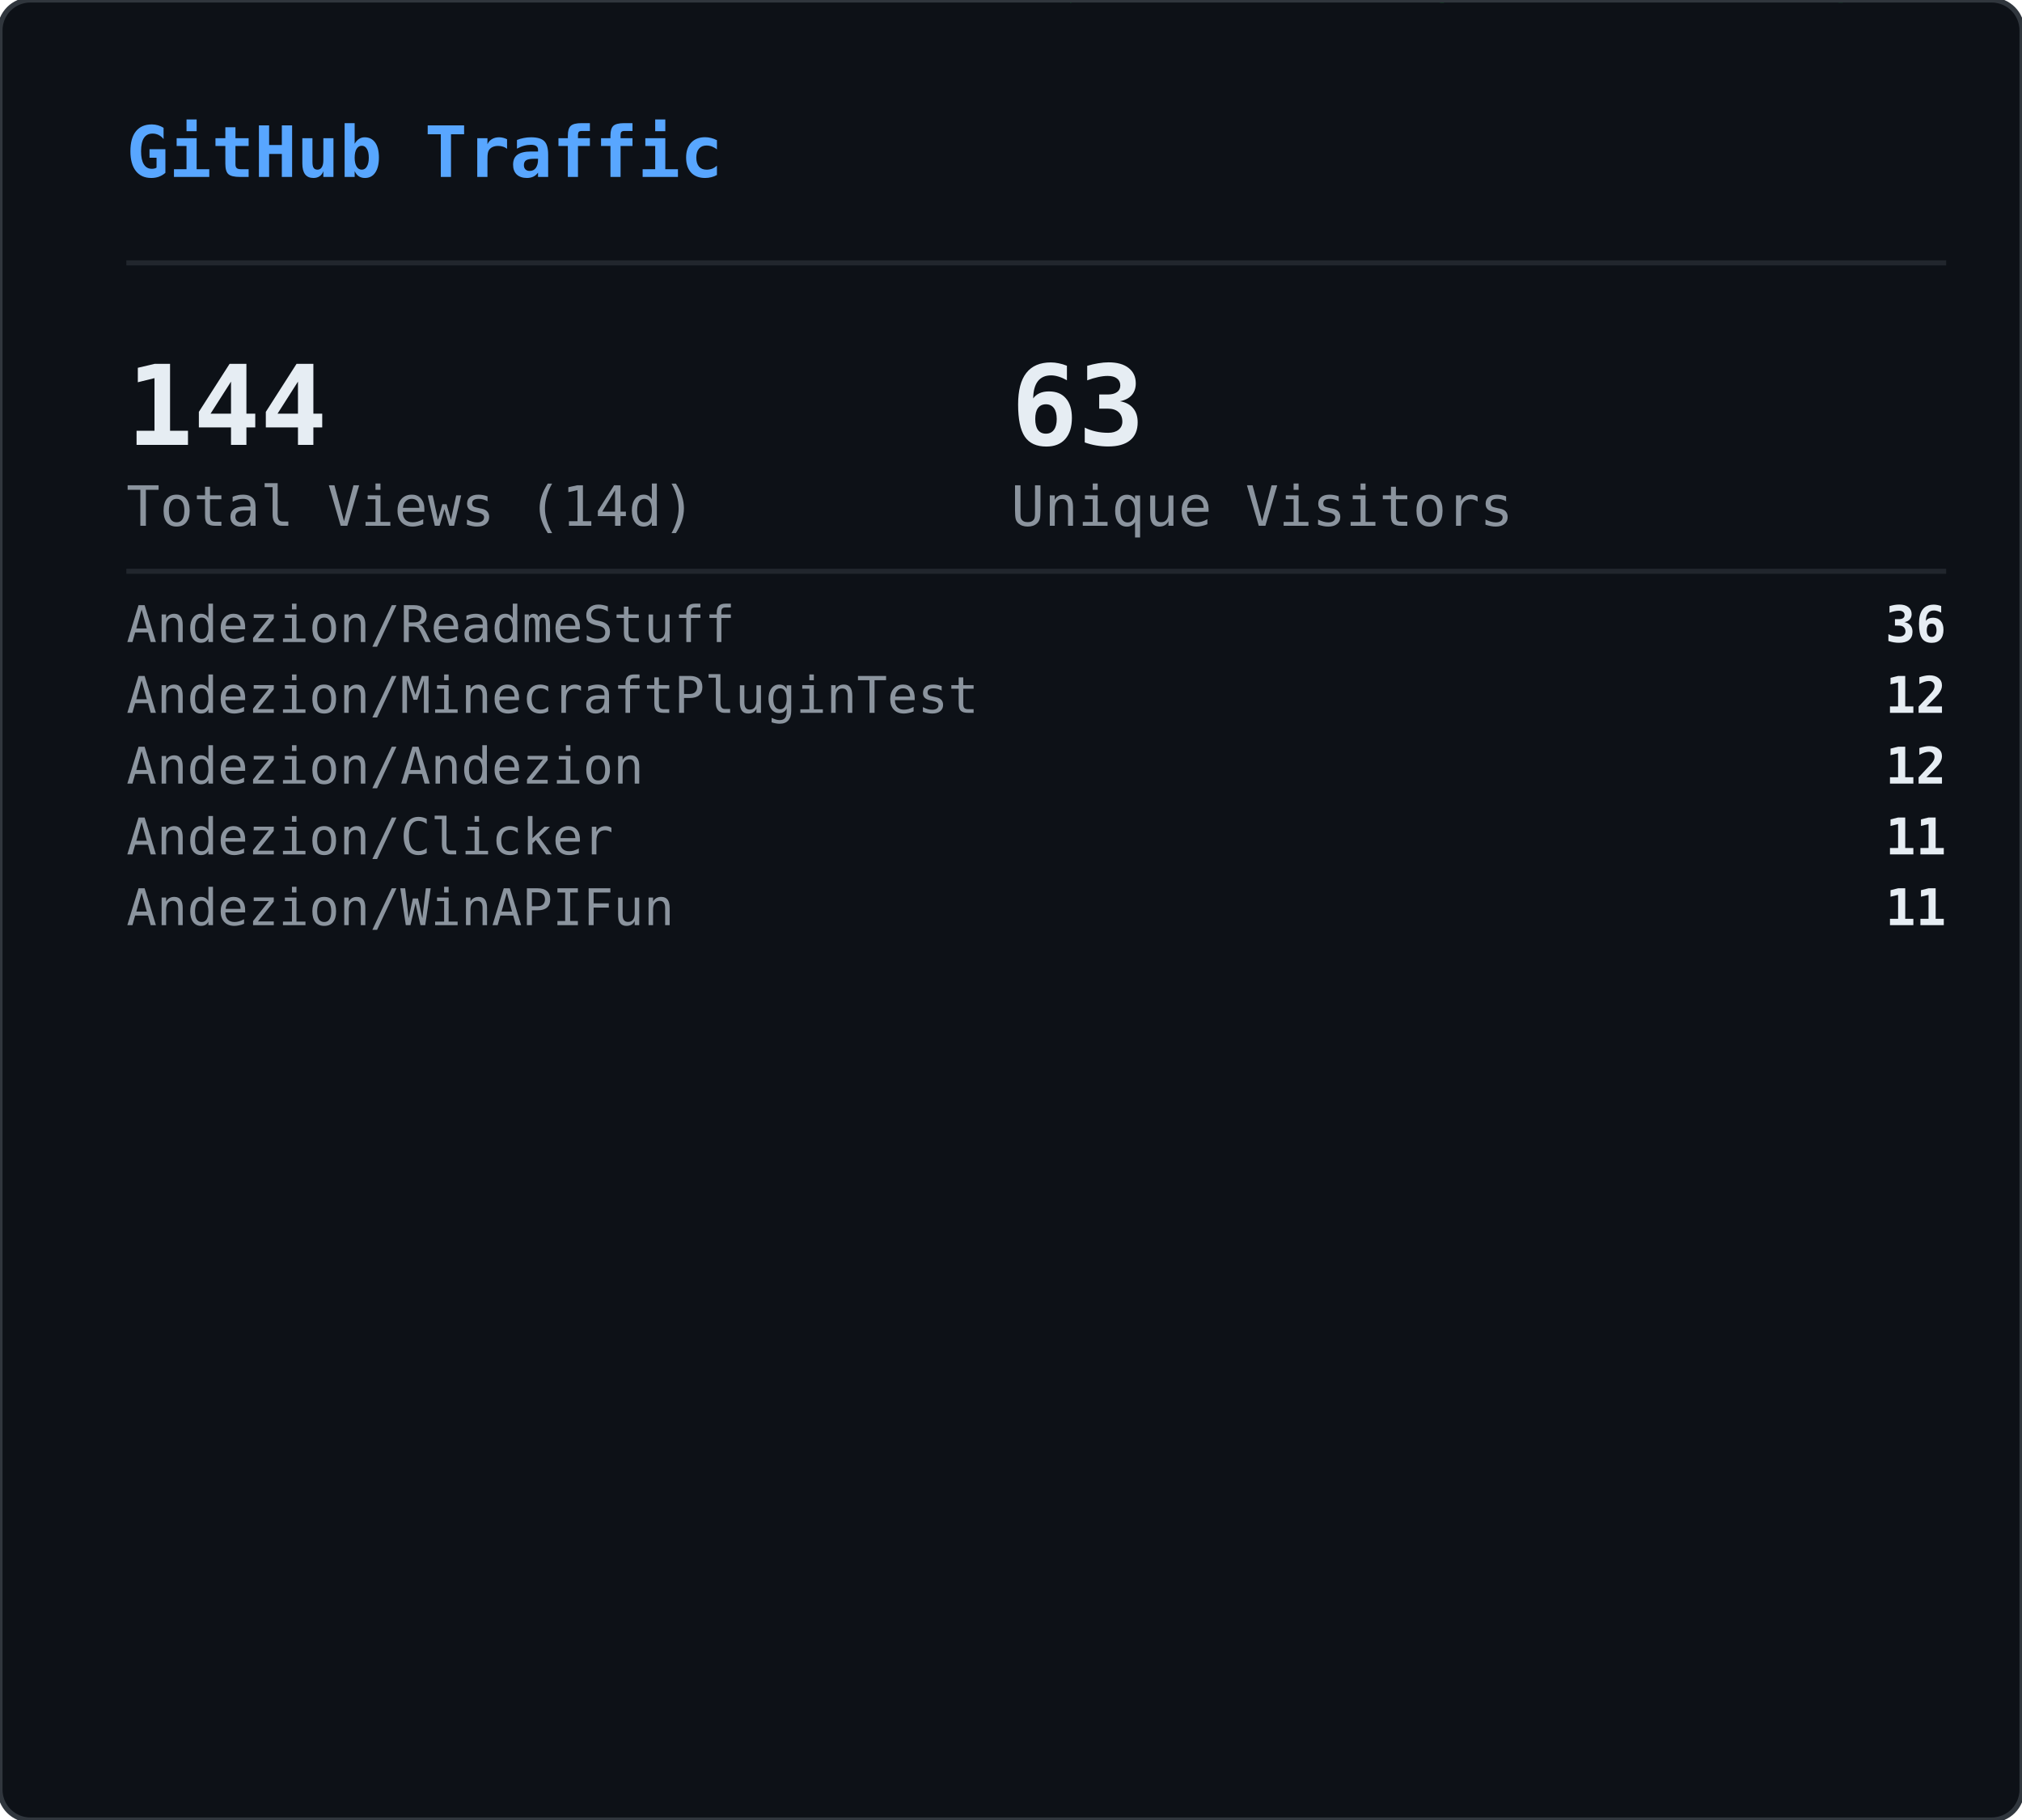
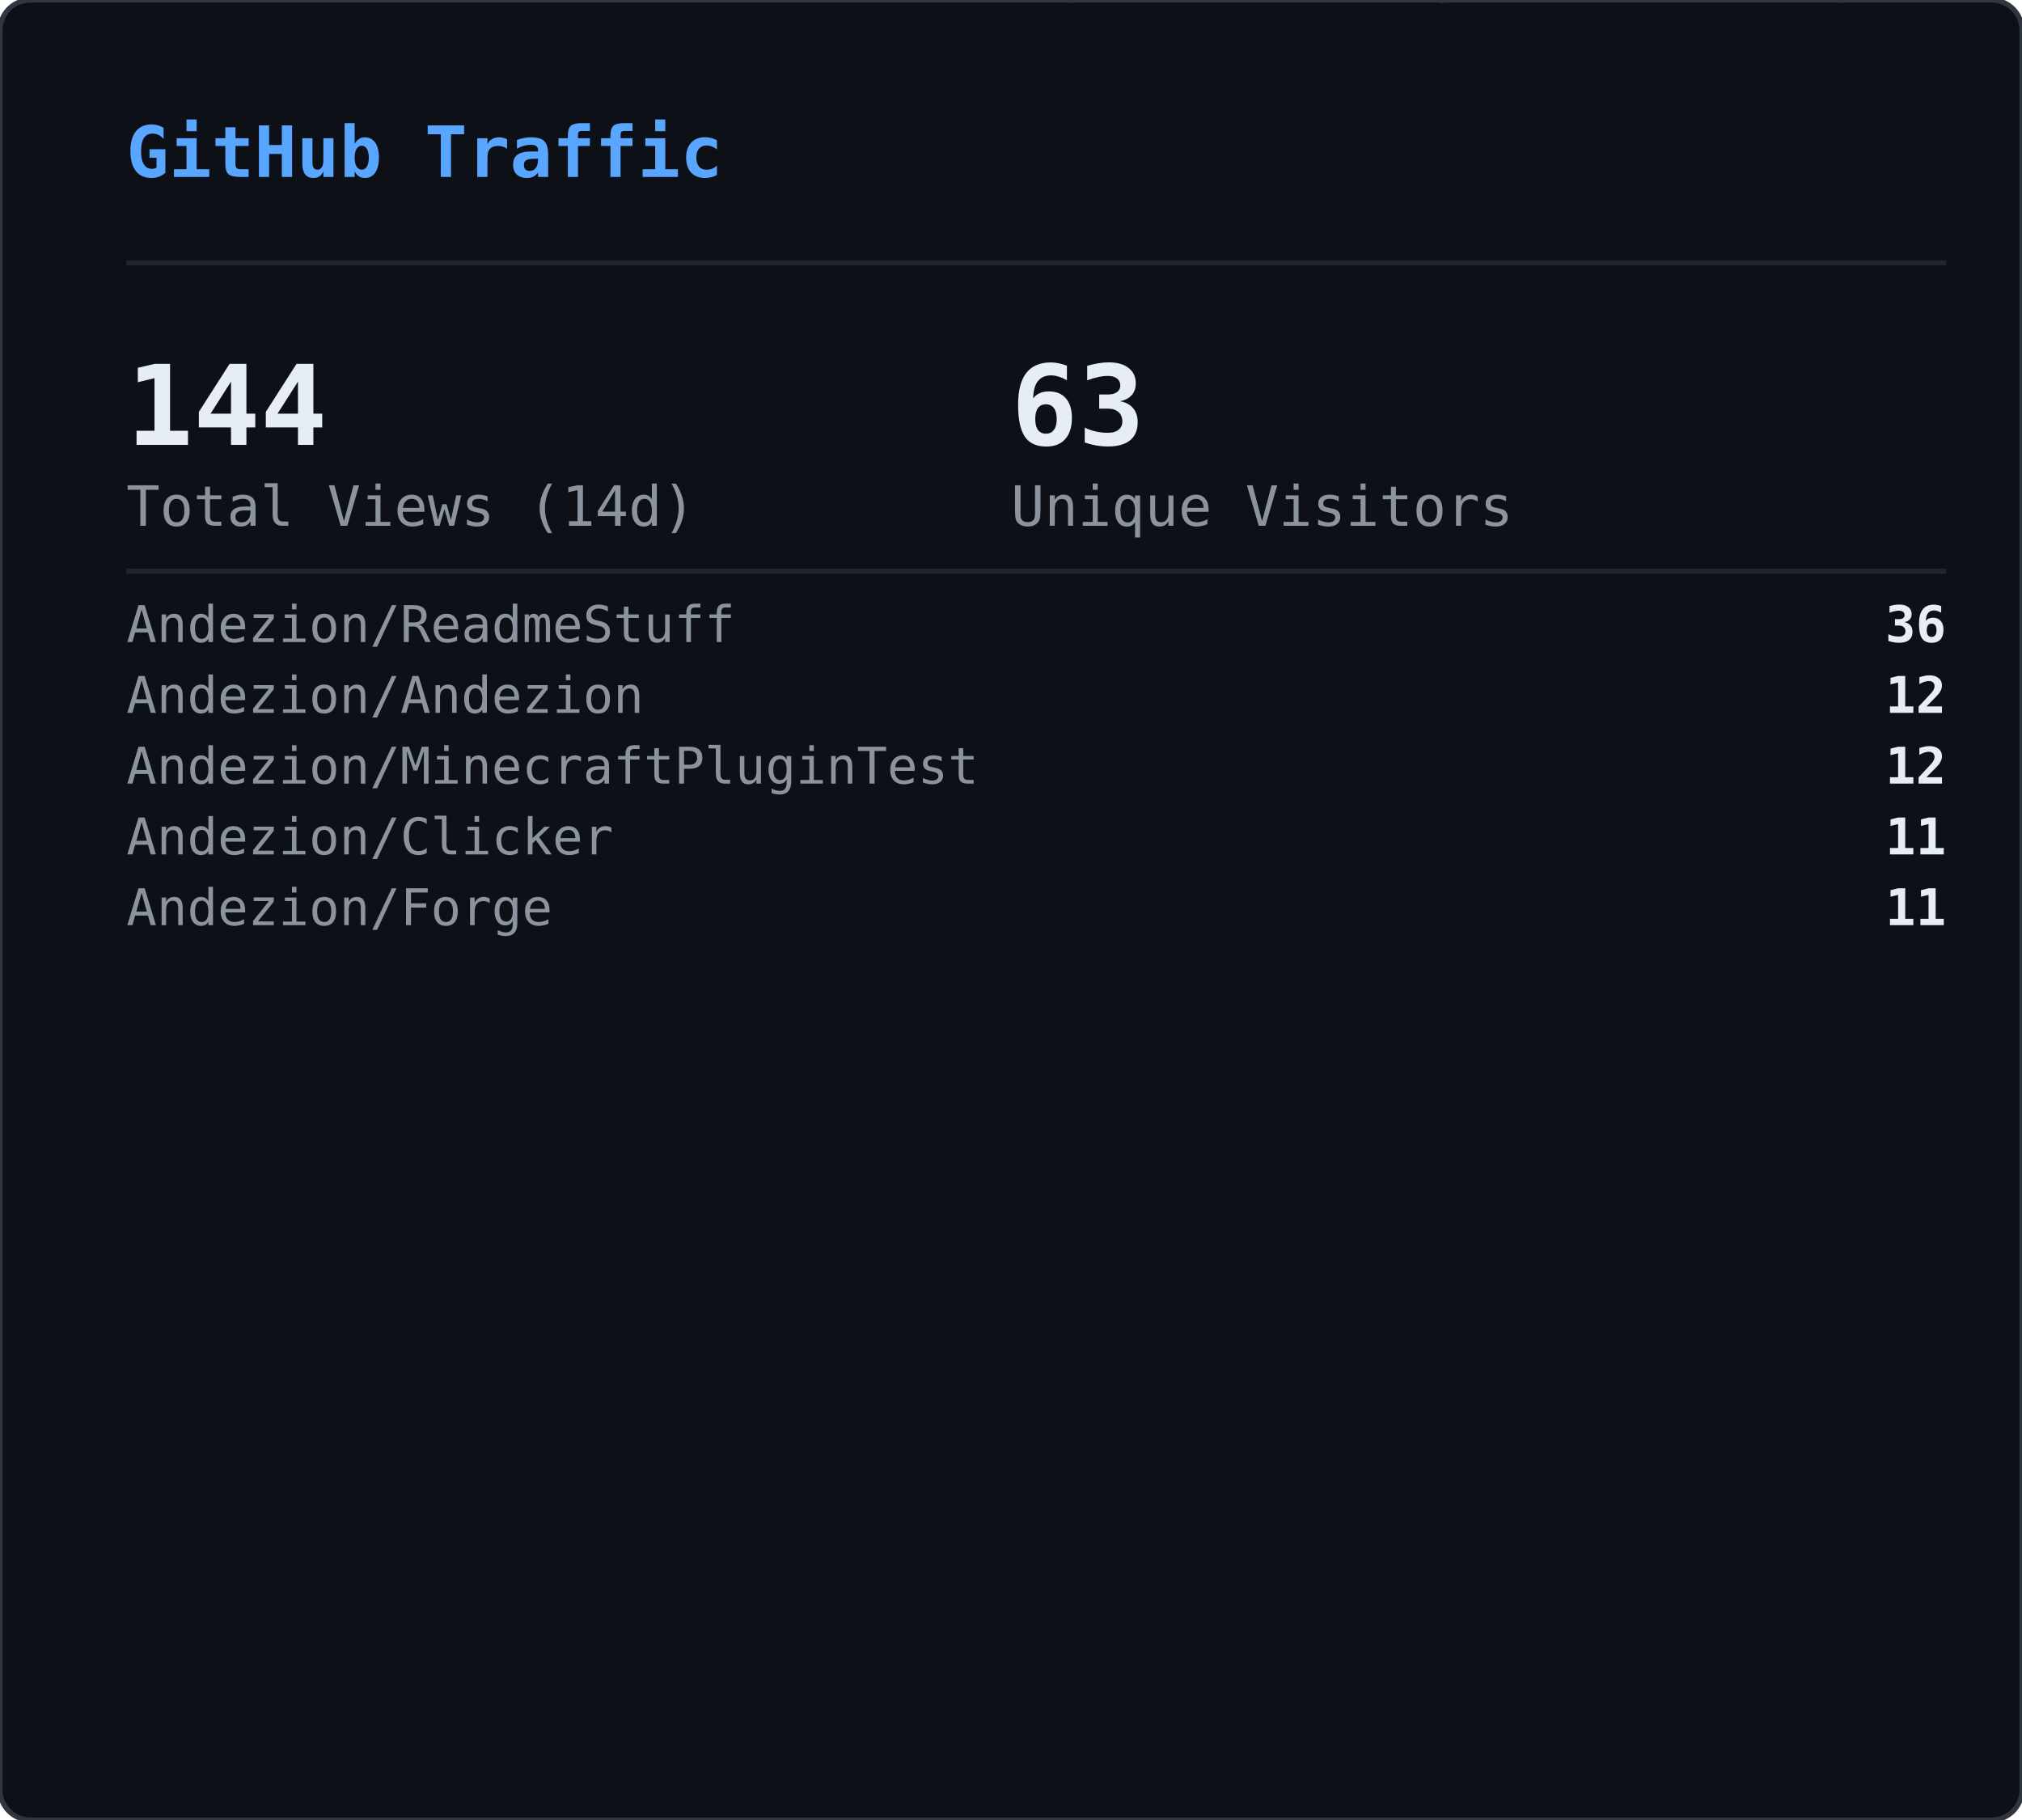
<svg xmlns="http://www.w3.org/2000/svg" width="400" height="360" viewBox="0 0 400 360">
  <defs>
    <clipPath id="gvs-clip">
      <rect width="400" height="360" rx="6" />
    </clipPath>
  </defs>
  <rect width="400" height="360" rx="6" fill="#0d1117" />
  <g clip-path="url(#gvs-clip)">
    <g opacity="0.22">
      <style>@keyframes gvs0{from{transform:translateY(-88px)}to{transform:translateY(374px)}}@keyframes gvs1{from{transform:translateY(-46px)}to{transform:translateY(374px)}}@keyframes gvs2{from{transform:translateY(-46px)}to{transform:translateY(374px)}}@keyframes gvs3{from{transform:translateY(-46px)}to{transform:translateY(374px)}}@keyframes gvs4{from{transform:translateY(-46px)}to{transform:translateY(374px)}}@keyframes gvs5{from{transform:translateY(-46px)}to{transform:translateY(374px)}}@keyframes gvs6{from{transform:translateY(-46px)}to{transform:translateY(374px)}}@keyframes gvs7{from{transform:translateY(-46px)}to{transform:translateY(374px)}}@keyframes gvs8{from{transform:translateY(-46px)}to{transform:translateY(374px)}}@keyframes gvs9{from{transform:translateY(-46px)}to{transform:translateY(374px)}}@keyframes gvs10{from{transform:translateY(-46px)}to{transform:translateY(374px)}}@keyframes gvs11{from{transform:translateY(-46px)}to{transform:translateY(374px)}}@keyframes gvs12{from{transform:translateY(-46px)}to{transform:translateY(374px)}}@keyframes gvs13{from{transform:translateY(-46px)}to{transform:translateY(374px)}}@keyframes gvs14{from{transform:translateY(-46px)}to{transform:translateY(374px)}}@keyframes gvs15{from{transform:translateY(-46px)}to{transform:translateY(374px)}}@keyframes gvs16{from{transform:translateY(-46px)}to{transform:translateY(374px)}}@keyframes gvs17{from{transform:translateY(-46px)}to{transform:translateY(374px)}}@keyframes gvs18{from{transform:translateY(-46px)}to{transform:translateY(374px)}}@keyframes gvs19{from{transform:translateY(-46px)}to{transform:translateY(374px)}}@keyframes gvs20{from{transform:translateY(-46px)}to{transform:translateY(374px)}}@keyframes gvs21{from{transform:translateY(-46px)}to{transform:translateY(374px)}}@keyframes gvs22{from{transform:translateY(-46px)}to{transform:translateY(374px)}}@keyframes gvs23{from{transform:translateY(-46px)}to{transform:translateY(374px)}}@keyframes gvs24{from{transform:translateY(-46px)}to{transform:translateY(374px)}}@keyframes gvs25{from{transform:translateY(-46px)}to{transform:translateY(374px)}}@keyframes gvs26{from{transform:translateY(-46px)}to{transform:translateY(374px)}}@keyframes gvs27{from{transform:translateY(-46px)}to{transform:translateY(374px)}}@keyframes gvs28{from{transform:translateY(-46px)}to{transform:translateY(374px)}}@keyframes gvs29{from{transform:translateY(-46px)}to{transform:translateY(374px)}}</style>
      <g style="animation:gvs0 1.67s linear infinite;animation-delay:-0.05s">
        <text x="296" y="0" font-family="monospace" font-size="12" fill="#00ff41">0</text>
        <text x="296" y="-14" font-family="monospace" font-size="12" fill="#00ff41" opacity="0.86">ﾂ</text>
        <text x="296" y="-28" font-family="monospace" font-size="12" fill="#00ff41" opacity="0.71">ｯ</text>
        <text x="296" y="-42" font-family="monospace" font-size="12" fill="#00ff41" opacity="0.57">ﾊ</text>
        <text x="296" y="-56" font-family="monospace" font-size="12" fill="#00ff41" opacity="0.43">ﾃ</text>
        <text x="296" y="-70" font-family="monospace" font-size="12" fill="#00ff41" opacity="0.29">ﾕ</text>
        <text x="296" y="-84" font-family="monospace" font-size="12" fill="#00ff41" opacity="0.14">ﾂ</text>
      </g>
      <g style="animation:gvs1 2.72s linear infinite;animation-delay:-1.68s">
        <text x="265" y="0" font-family="monospace" font-size="12" fill="#00ff41">ﾗ</text>
        <text x="265" y="-14" font-family="monospace" font-size="12" fill="#00ff41" opacity="0.75">ﾁ</text>
        <text x="265" y="-28" font-family="monospace" font-size="12" fill="#00ff41" opacity="0.50">ﾂ</text>
        <text x="265" y="-42" font-family="monospace" font-size="12" fill="#00ff41" opacity="0.25">ｳ</text>
      </g>
      <g style="animation:gvs2 3.03s linear infinite;animation-delay:-1.66s">
        <text x="209" y="0" font-family="monospace" font-size="12" fill="#00ff41">ｬ</text>
        <text x="209" y="-14" font-family="monospace" font-size="12" fill="#00ff41" opacity="0.75">ﾘ</text>
        <text x="209" y="-28" font-family="monospace" font-size="12" fill="#00ff41" opacity="0.50">1</text>
        <text x="209" y="-42" font-family="monospace" font-size="12" fill="#00ff41" opacity="0.25">ｬ</text>
      </g>
      <g style="animation:gvs3 2.69s linear infinite;animation-delay:-1.87s">
        <text x="281" y="0" font-family="monospace" font-size="12" fill="#00ff41">ｮ</text>
        <text x="281" y="-14" font-family="monospace" font-size="12" fill="#00ff41" opacity="0.75">ｴ</text>
        <text x="281" y="-28" font-family="monospace" font-size="12" fill="#00ff41" opacity="0.50">0</text>
        <text x="281" y="-42" font-family="monospace" font-size="12" fill="#00ff41" opacity="0.25">1</text>
      </g>
      <g style="animation:gvs4 2.88s linear infinite;animation-delay:-1.34s">
        <text x="353" y="0" font-family="monospace" font-size="12" fill="#00ff41">ｽ</text>
        <text x="353" y="-14" font-family="monospace" font-size="12" fill="#00ff41" opacity="0.75">4</text>
        <text x="353" y="-28" font-family="monospace" font-size="12" fill="#00ff41" opacity="0.50">ﾔ</text>
        <text x="353" y="-42" font-family="monospace" font-size="12" fill="#00ff41" opacity="0.25">5</text>
      </g>
      <g style="animation:gvs5 3.05s linear infinite;animation-delay:-2.98s">
        <text x="169" y="0" font-family="monospace" font-size="12" fill="#00ff41">ﾏ</text>
        <text x="169" y="-14" font-family="monospace" font-size="12" fill="#00ff41" opacity="0.75">ｮ</text>
        <text x="169" y="-28" font-family="monospace" font-size="12" fill="#00ff41" opacity="0.50">ｧ</text>
        <text x="169" y="-42" font-family="monospace" font-size="12" fill="#00ff41" opacity="0.25">ｩ</text>
      </g>
      <g style="animation:gvs6 3.03s linear infinite;animation-delay:-1.35s">
        <text x="113" y="0" font-family="monospace" font-size="12" fill="#00ff41">4</text>
        <text x="113" y="-14" font-family="monospace" font-size="12" fill="#00ff41" opacity="0.75">ﾈ</text>
        <text x="113" y="-28" font-family="monospace" font-size="12" fill="#00ff41" opacity="0.50">ｼ</text>
        <text x="113" y="-42" font-family="monospace" font-size="12" fill="#00ff41" opacity="0.25">ﾖ</text>
      </g>
      <g style="animation:gvs7 2.40s linear infinite;animation-delay:-0.96s">
        <text x="313" y="0" font-family="monospace" font-size="12" fill="#00ff41">ﾐ</text>
        <text x="313" y="-14" font-family="monospace" font-size="12" fill="#00ff41" opacity="0.75">0</text>
        <text x="313" y="-28" font-family="monospace" font-size="12" fill="#00ff41" opacity="0.50">ﾁ</text>
        <text x="313" y="-42" font-family="monospace" font-size="12" fill="#00ff41" opacity="0.25">ﾊ</text>
      </g>
      <g style="animation:gvs8 2.71s linear infinite;animation-delay:-1.26s">
        <text x="129" y="0" font-family="monospace" font-size="12" fill="#00ff41">ｾ</text>
        <text x="129" y="-14" font-family="monospace" font-size="12" fill="#00ff41" opacity="0.75">ｿ</text>
        <text x="129" y="-28" font-family="monospace" font-size="12" fill="#00ff41" opacity="0.50">ｧ</text>
        <text x="129" y="-42" font-family="monospace" font-size="12" fill="#00ff41" opacity="0.25">ﾐ</text>
      </g>
      <g style="animation:gvs9 3.12s linear infinite;animation-delay:-1.28s">
        <text x="201" y="0" font-family="monospace" font-size="12" fill="#00ff41">ｫ</text>
        <text x="201" y="-14" font-family="monospace" font-size="12" fill="#00ff41" opacity="0.75">ﾕ</text>
        <text x="201" y="-28" font-family="monospace" font-size="12" fill="#00ff41" opacity="0.50">ﾛ</text>
        <text x="201" y="-42" font-family="monospace" font-size="12" fill="#00ff41" opacity="0.25">ﾀ</text>
      </g>
      <g style="animation:gvs10 2.42s linear infinite;animation-delay:-0.51s">
        <text x="273" y="0" font-family="monospace" font-size="12" fill="#00ff41">ｭ</text>
        <text x="273" y="-14" font-family="monospace" font-size="12" fill="#00ff41" opacity="0.75">ﾏ</text>
        <text x="273" y="-28" font-family="monospace" font-size="12" fill="#00ff41" opacity="0.50">1</text>
        <text x="273" y="-42" font-family="monospace" font-size="12" fill="#00ff41" opacity="0.25">7</text>
      </g>
      <g style="animation:gvs11 1.93s linear infinite;animation-delay:-1.90s">
        <text x="89" y="0" font-family="monospace" font-size="12" fill="#00ff41">ｶ</text>
        <text x="89" y="-14" font-family="monospace" font-size="12" fill="#00ff41" opacity="0.75">ﾛ</text>
        <text x="89" y="-28" font-family="monospace" font-size="12" fill="#00ff41" opacity="0.50">ﾉ</text>
        <text x="89" y="-42" font-family="monospace" font-size="12" fill="#00ff41" opacity="0.25">ﾎ</text>
      </g>
      <g style="animation:gvs12 2.03s linear infinite;animation-delay:-0.87s">
        <text x="33" y="0" font-family="monospace" font-size="12" fill="#00ff41">3</text>
        <text x="33" y="-14" font-family="monospace" font-size="12" fill="#00ff41" opacity="0.75">ｵ</text>
        <text x="33" y="-28" font-family="monospace" font-size="12" fill="#00ff41" opacity="0.50">ﾑ</text>
        <text x="33" y="-42" font-family="monospace" font-size="12" fill="#00ff41" opacity="0.25">0</text>
      </g>
      <g style="animation:gvs13 1.99s linear infinite;animation-delay:-0.99s">
        <text x="361" y="0" font-family="monospace" font-size="12" fill="#00ff41">ｵ</text>
        <text x="361" y="-14" font-family="monospace" font-size="12" fill="#00ff41" opacity="0.75">1</text>
        <text x="361" y="-28" font-family="monospace" font-size="12" fill="#00ff41" opacity="0.50">ﾄ</text>
        <text x="361" y="-42" font-family="monospace" font-size="12" fill="#00ff41" opacity="0.25">ﾄ</text>
      </g>
      <g style="animation:gvs14 1.69s linear infinite;animation-delay:-1.24s">
        <text x="177" y="0" font-family="monospace" font-size="12" fill="#00ff41">ﾒ</text>
        <text x="177" y="-14" font-family="monospace" font-size="12" fill="#00ff41" opacity="0.75">ﾓ</text>
        <text x="177" y="-28" font-family="monospace" font-size="12" fill="#00ff41" opacity="0.50">ﾝ</text>
        <text x="177" y="-42" font-family="monospace" font-size="12" fill="#00ff41" opacity="0.25">ﾔ</text>
      </g>
      <g style="animation:gvs15 3.00s linear infinite;animation-delay:-1.14s">
        <text x="249" y="0" font-family="monospace" font-size="12" fill="#00ff41">7</text>
        <text x="249" y="-14" font-family="monospace" font-size="12" fill="#00ff41" opacity="0.75">ｿ</text>
        <text x="249" y="-28" font-family="monospace" font-size="12" fill="#00ff41" opacity="0.50">8</text>
        <text x="249" y="-42" font-family="monospace" font-size="12" fill="#00ff41" opacity="0.25">ﾜ</text>
      </g>
      <g style="animation:gvs16 3.08s linear infinite;animation-delay:-0.54s">
        <text x="321" y="0" font-family="monospace" font-size="12" fill="#00ff41">3</text>
        <text x="321" y="-14" font-family="monospace" font-size="12" fill="#00ff41" opacity="0.75">ｹ</text>
        <text x="321" y="-28" font-family="monospace" font-size="12" fill="#00ff41" opacity="0.50">ﾑ</text>
        <text x="321" y="-42" font-family="monospace" font-size="12" fill="#00ff41" opacity="0.25">ｱ</text>
      </g>
      <g style="animation:gvs17 2.12s linear infinite;animation-delay:-2.03s">
        <text x="265" y="0" font-family="monospace" font-size="12" fill="#00ff41">ｹ</text>
        <text x="265" y="-14" font-family="monospace" font-size="12" fill="#00ff41" opacity="0.75">2</text>
        <text x="265" y="-28" font-family="monospace" font-size="12" fill="#00ff41" opacity="0.50">ｬ</text>
        <text x="265" y="-42" font-family="monospace" font-size="12" fill="#00ff41" opacity="0.25">ﾉ</text>
      </g>
      <g style="animation:gvs18 1.96s linear infinite;animation-delay:-0.15s">
        <text x="81" y="0" font-family="monospace" font-size="12" fill="#00ff41">ﾋ</text>
        <text x="81" y="-14" font-family="monospace" font-size="12" fill="#00ff41" opacity="0.75">ｼ</text>
        <text x="81" y="-28" font-family="monospace" font-size="12" fill="#00ff41" opacity="0.50">ﾀ</text>
        <text x="81" y="-42" font-family="monospace" font-size="12" fill="#00ff41" opacity="0.25">ﾀ</text>
      </g>
      <g style="animation:gvs19 2.67s linear infinite;animation-delay:-1.19s">
        <text x="25" y="0" font-family="monospace" font-size="12" fill="#00ff41">9</text>
        <text x="25" y="-14" font-family="monospace" font-size="12" fill="#00ff41" opacity="0.75">ﾈ</text>
        <text x="25" y="-28" font-family="monospace" font-size="12" fill="#00ff41" opacity="0.50">ﾃ</text>
        <text x="25" y="-42" font-family="monospace" font-size="12" fill="#00ff41" opacity="0.25">ﾆ</text>
      </g>
      <g style="animation:gvs20 1.99s linear infinite;animation-delay:-1.62s">
        <text x="225" y="0" font-family="monospace" font-size="12" fill="#00ff41">6</text>
        <text x="225" y="-14" font-family="monospace" font-size="12" fill="#00ff41" opacity="0.75">ﾁ</text>
        <text x="225" y="-28" font-family="monospace" font-size="12" fill="#00ff41" opacity="0.50">ﾉ</text>
        <text x="225" y="-42" font-family="monospace" font-size="12" fill="#00ff41" opacity="0.25">ﾐ</text>
      </g>
      <g style="animation:gvs21 3.11s linear infinite;animation-delay:-0.23s">
        <text x="169" y="0" font-family="monospace" font-size="12" fill="#00ff41">ﾎ</text>
        <text x="169" y="-14" font-family="monospace" font-size="12" fill="#00ff41" opacity="0.75">ﾖ</text>
        <text x="169" y="-28" font-family="monospace" font-size="12" fill="#00ff41" opacity="0.50">ｦ</text>
        <text x="169" y="-42" font-family="monospace" font-size="12" fill="#00ff41" opacity="0.25">8</text>
      </g>
      <g style="animation:gvs22 2.01s linear infinite;animation-delay:-1.99s">
        <text x="369" y="0" font-family="monospace" font-size="12" fill="#00ff41">ﾂ</text>
        <text x="369" y="-14" font-family="monospace" font-size="12" fill="#00ff41" opacity="0.75">ｿ</text>
        <text x="369" y="-28" font-family="monospace" font-size="12" fill="#00ff41" opacity="0.50">ﾄ</text>
        <text x="369" y="-42" font-family="monospace" font-size="12" fill="#00ff41" opacity="0.25">ｿ</text>
      </g>
      <g style="animation:gvs23 1.90s linear infinite;animation-delay:-0.11s">
        <text x="185" y="0" font-family="monospace" font-size="12" fill="#00ff41">ﾍ</text>
        <text x="185" y="-14" font-family="monospace" font-size="12" fill="#00ff41" opacity="0.75">ｲ</text>
        <text x="185" y="-28" font-family="monospace" font-size="12" fill="#00ff41" opacity="0.50">ﾔ</text>
        <text x="185" y="-42" font-family="monospace" font-size="12" fill="#00ff41" opacity="0.25">ｱ</text>
      </g>
      <g style="animation:gvs24 2.10s linear infinite;animation-delay:-1.65s">
        <text x="257" y="0" font-family="monospace" font-size="12" fill="#00ff41">ｳ</text>
        <text x="257" y="-14" font-family="monospace" font-size="12" fill="#00ff41" opacity="0.75">ｶ</text>
        <text x="257" y="-28" font-family="monospace" font-size="12" fill="#00ff41" opacity="0.50">ﾝ</text>
        <text x="257" y="-42" font-family="monospace" font-size="12" fill="#00ff41" opacity="0.25">7</text>
      </g>
      <g style="animation:gvs25 1.60s linear infinite;animation-delay:-1.24s">
        <text x="329" y="0" font-family="monospace" font-size="12" fill="#00ff41">ｧ</text>
        <text x="329" y="-14" font-family="monospace" font-size="12" fill="#00ff41" opacity="0.75">0</text>
        <text x="329" y="-28" font-family="monospace" font-size="12" fill="#00ff41" opacity="0.50">ｩ</text>
        <text x="329" y="-42" font-family="monospace" font-size="12" fill="#00ff41" opacity="0.25">6</text>
      </g>
      <g style="animation:gvs26 1.99s linear infinite;animation-delay:-1.57s">
        <text x="145" y="0" font-family="monospace" font-size="12" fill="#00ff41">ﾁ</text>
        <text x="145" y="-14" font-family="monospace" font-size="12" fill="#00ff41" opacity="0.75">0</text>
        <text x="145" y="-28" font-family="monospace" font-size="12" fill="#00ff41" opacity="0.50">ﾂ</text>
        <text x="145" y="-42" font-family="monospace" font-size="12" fill="#00ff41" opacity="0.25">6</text>
      </g>
      <g style="animation:gvs27 2.09s linear infinite;animation-delay:-1.30s">
        <text x="89" y="0" font-family="monospace" font-size="12" fill="#00ff41">ﾉ</text>
        <text x="89" y="-14" font-family="monospace" font-size="12" fill="#00ff41" opacity="0.75">1</text>
        <text x="89" y="-28" font-family="monospace" font-size="12" fill="#00ff41" opacity="0.50">5</text>
        <text x="89" y="-42" font-family="monospace" font-size="12" fill="#00ff41" opacity="0.25">ﾔ</text>
      </g>
      <g style="animation:gvs28 1.71s linear infinite;animation-delay:-0.96s">
        <text x="33" y="0" font-family="monospace" font-size="12" fill="#00ff41">ｱ</text>
        <text x="33" y="-14" font-family="monospace" font-size="12" fill="#00ff41" opacity="0.75">7</text>
        <text x="33" y="-28" font-family="monospace" font-size="12" fill="#00ff41" opacity="0.50">ﾝ</text>
        <text x="33" y="-42" font-family="monospace" font-size="12" fill="#00ff41" opacity="0.25">ｫ</text>
      </g>
      <g style="animation:gvs29 2.08s linear infinite;animation-delay:-1.95s">
        <text x="361" y="0" font-family="monospace" font-size="12" fill="#00ff41">ﾈ</text>
        <text x="361" y="-14" font-family="monospace" font-size="12" fill="#00ff41" opacity="0.75">3</text>
        <text x="361" y="-28" font-family="monospace" font-size="12" fill="#00ff41" opacity="0.50">5</text>
        <text x="361" y="-42" font-family="monospace" font-size="12" fill="#00ff41" opacity="0.25">ﾐ</text>
      </g>
    </g>
  </g>
  <rect width="400" height="360" rx="6" fill="none" stroke="#30363d" stroke-width="1" />
  <text x="25" y="35" font-family="monospace" font-size="14" font-weight="600" fill="#58a6ff">GitHub Traffic</text>
  <line x1="25" y1="52" x2="385" y2="52" stroke="#21262d" stroke-width="1" />
  <text x="25" y="88" font-family="monospace" font-size="22" font-weight="700" fill="#e6edf3">144</text>
  <text x="25" y="104" font-family="monospace" font-size="11" fill="#8b949e">Total Views (14d)</text>
  <text x="200" y="88" font-family="monospace" font-size="22" font-weight="700" fill="#e6edf3">63</text>
  <text x="200" y="104" font-family="monospace" font-size="11" fill="#8b949e">Unique Visitors</text>
  <line x1="25" y1="113" x2="385" y2="113" stroke="#21262d" stroke-width="1" />
  <text x="25" y="127" font-family="monospace" font-size="10" fill="#8b949e">Andezion/ReadmeStuff</text>
  <text x="385" y="127" font-family="monospace" font-size="10" font-weight="600" fill="#e6edf3" text-anchor="end">36</text>
-   <text x="25" y="141" font-family="monospace" font-size="10" fill="#8b949e">Andezion/MinecraftPluginTest</text>
+   <text x="25" y="141" font-family="monospace" font-size="10" fill="#8b949e">Andezion/Andezion</text>
  <text x="385" y="141" font-family="monospace" font-size="10" font-weight="600" fill="#e6edf3" text-anchor="end">12</text>
-   <text x="25" y="155" font-family="monospace" font-size="10" fill="#8b949e">Andezion/Andezion</text>
+   <text x="25" y="155" font-family="monospace" font-size="10" fill="#8b949e">Andezion/MinecraftPluginTest</text>
  <text x="385" y="155" font-family="monospace" font-size="10" font-weight="600" fill="#e6edf3" text-anchor="end">12</text>
  <text x="25" y="169" font-family="monospace" font-size="10" fill="#8b949e">Andezion/Clicker</text>
  <text x="385" y="169" font-family="monospace" font-size="10" font-weight="600" fill="#e6edf3" text-anchor="end">11</text>
-   <text x="25" y="183" font-family="monospace" font-size="10" fill="#8b949e">Andezion/WinAPIFun</text>
+   <text x="25" y="183" font-family="monospace" font-size="10" fill="#8b949e">Andezion/Forge</text>
  <text x="385" y="183" font-family="monospace" font-size="10" font-weight="600" fill="#e6edf3" text-anchor="end">11</text>
</svg>
